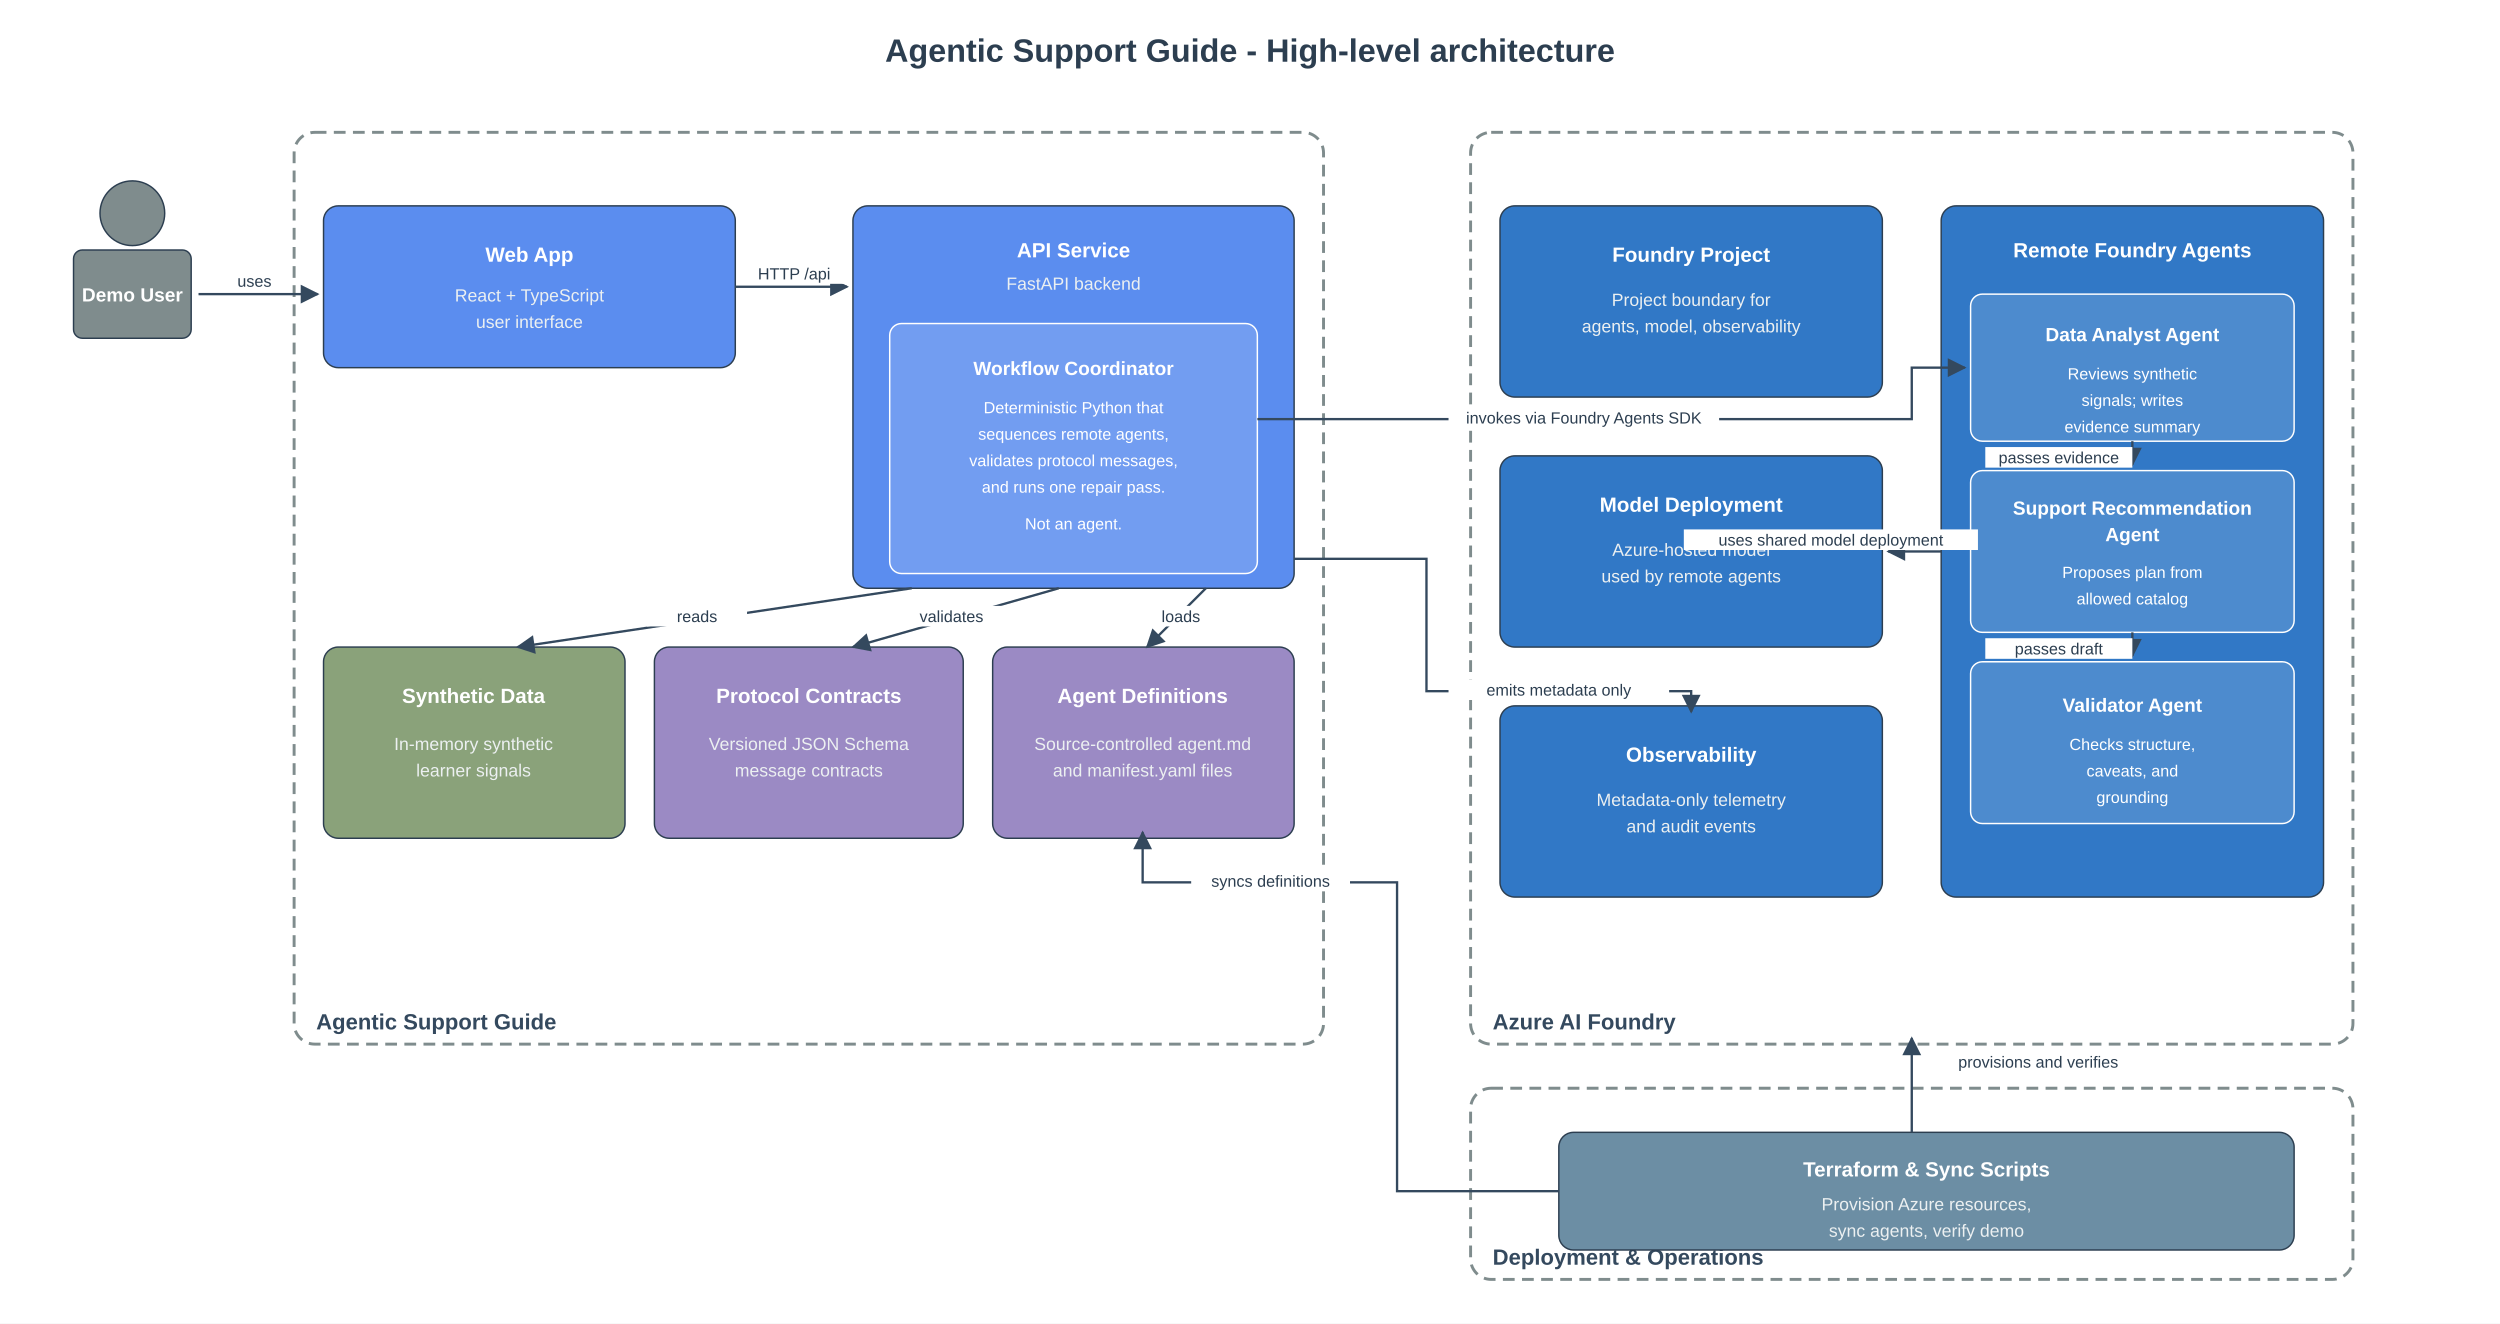
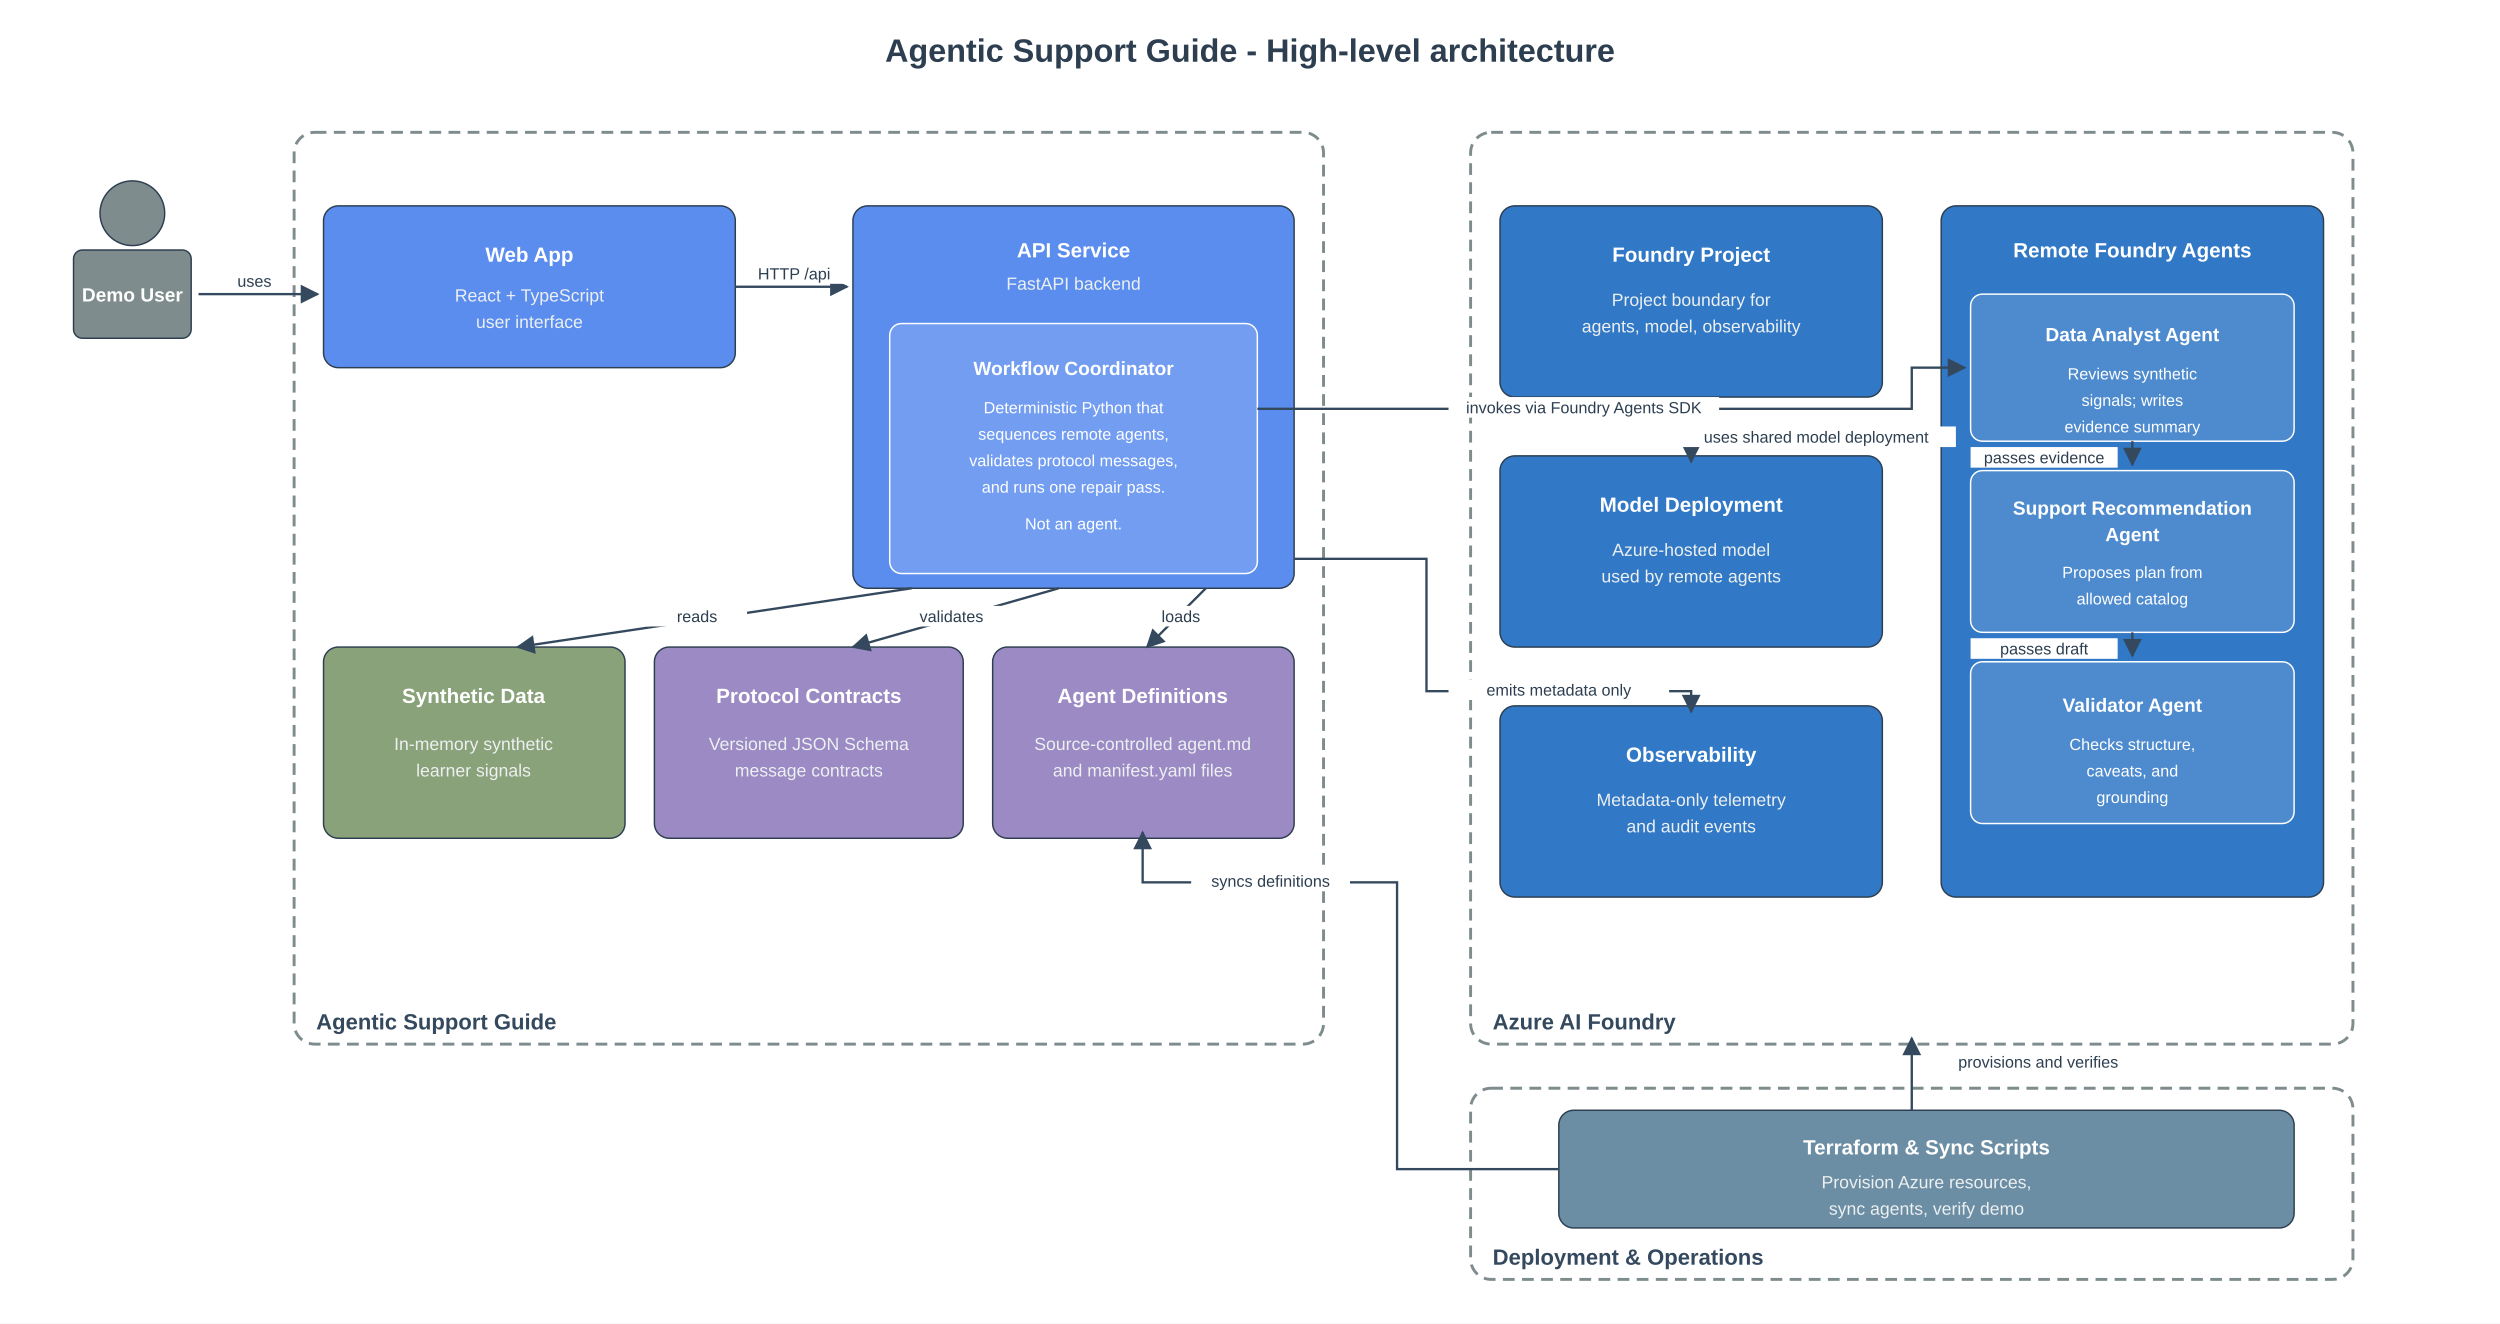
<svg xmlns="http://www.w3.org/2000/svg" viewBox="0 0 1700 900" width="1700" height="900" role="img" aria-labelledby="asg-title asg-desc">
  <rect x="0" y="0" width="1700" height="900" fill="#ffffff" />
  <style type="text/css">
    .title { font: bold 22px 'Segoe UI', Arial, sans-serif; fill: #2c3e50; text-anchor: middle; }
    .boundary { fill: none; stroke: #7f8c8d; stroke-width: 2; stroke-dasharray: 8 5; }
    .boundary-label { font: bold 15px 'Segoe UI', Arial, sans-serif; fill: #34495e; }
    .container-label { font: bold 14px 'Segoe UI', Arial, sans-serif; fill: #ffffff; text-anchor: middle; }
    .container-desc { font: 12px 'Segoe UI', Arial, sans-serif; fill: #ecf0f1; text-anchor: middle; }
    .container-stroke { stroke: #2c3e50; stroke-width: 1; }
    .nested-fill { fill: #ffffff; fill-opacity: 0.14; stroke: #ffffff; stroke-width: 1; }
    .nested-label { font: bold 13px 'Segoe UI', Arial, sans-serif; fill: #ffffff; text-anchor: middle; }
    .nested-desc { font: 11px 'Segoe UI', Arial, sans-serif; fill: #ffffff; text-anchor: middle; }
    .arrow { fill: none; stroke: #34495e; stroke-width: 1.6; }
    .arrow-label { font: 11px 'Segoe UI', Arial, sans-serif; fill: #2c3e50; text-anchor: middle; }
    .arrow-label-bg { fill: #ffffff; stroke: none; }
    .person-fill { fill: #7f8c8d; stroke: #2c3e50; stroke-width: 1; }
    .person-label { font: bold 13px 'Segoe UI', Arial, sans-serif; fill: #ffffff; text-anchor: middle; }
    .LocalApp { fill: #5b8def; }
    .AgentAssets { fill: #9b8ac4; }
    .Azure { fill: #3178c6; }
    .Ops { fill: #6c8ea4; }
    .Data { fill: #8aa27a; }
  </style>
  <defs>
    <marker id="arrow-head" viewBox="0 0 10 10" refX="9" refY="5" markerWidth="8" markerHeight="8" orient="auto-start-reverse">
      <path d="M0,0 L10,5 L0,10 z" fill="#34495e" />
    </marker>
  </defs>
  <text x="850" y="42" class="title">Agentic Support Guide - High-level architecture</text>
  <circle cx="90" cy="145" r="22" class="person-fill" />
  <rect x="50" y="170" width="80" height="60" rx="6" class="person-fill container-stroke" />
  <text x="90" y="205" class="person-label">Demo User</text>
  <rect x="200" y="90" width="700" height="620" rx="14" class="boundary" />
  <text x="215" y="700" class="boundary-label">Agentic Support Guide</text>
  <rect x="220" y="140" width="280" height="110" rx="10" class="LocalApp container-stroke" />
  <text x="360" y="178" class="container-label">Web App</text>
  <text x="360" y="205" class="container-desc">React + TypeScript</text>
  <text x="360" y="223" class="container-desc">user interface</text>
  <rect x="580" y="140" width="300" height="260" rx="10" class="LocalApp container-stroke" />
  <text x="730" y="175" class="container-label">API Service</text>
  <text x="730" y="197" class="container-desc">FastAPI backend</text>
  <rect x="605" y="220" width="250" height="170" rx="8" class="nested-fill" />
  <text x="730" y="255" class="nested-label">Workflow Coordinator</text>
  <text x="730" y="281" class="nested-desc">Deterministic Python that</text>
  <text x="730" y="299" class="nested-desc">sequences remote agents,</text>
  <text x="730" y="317" class="nested-desc">validates protocol messages,</text>
  <text x="730" y="335" class="nested-desc">and runs one repair pass.</text>
  <text x="730" y="360" class="nested-desc">Not an agent.</text>
  <rect x="220" y="440" width="205" height="130" rx="10" class="Data container-stroke" />
  <text x="322" y="478" class="container-label">Synthetic Data</text>
  <text x="322" y="510" class="container-desc">In-memory synthetic</text>
  <text x="322" y="528" class="container-desc">learner signals</text>
  <rect x="445" y="440" width="210" height="130" rx="10" class="AgentAssets container-stroke" />
  <text x="550" y="478" class="container-label">Protocol Contracts</text>
  <text x="550" y="510" class="container-desc">Versioned JSON Schema</text>
  <text x="550" y="528" class="container-desc">message contracts</text>
  <rect x="675" y="440" width="205" height="130" rx="10" class="AgentAssets container-stroke" />
  <text x="777" y="478" class="container-label">Agent Definitions</text>
  <text x="777" y="510" class="container-desc">Source-controlled agent.md</text>
  <text x="777" y="528" class="container-desc">and manifest.yaml files</text>
  <rect x="1000" y="90" width="600" height="620" rx="14" class="boundary" />
  <text x="1015" y="700" class="boundary-label">Azure AI Foundry</text>
  <rect x="1020" y="140" width="260" height="130" rx="10" class="Azure container-stroke" />
  <text x="1150" y="178" class="container-label">Foundry Project</text>
  <text x="1150" y="208" class="container-desc">Project boundary for</text>
  <text x="1150" y="226" class="container-desc">agents, model, observability</text>
  <rect x="1020" y="310" width="260" height="130" rx="10" class="Azure container-stroke" />
  <text x="1150" y="348" class="container-label">Model Deployment</text>
  <text x="1150" y="378" class="container-desc">Azure-hosted model</text>
  <text x="1150" y="396" class="container-desc">used by remote agents</text>
  <rect x="1020" y="480" width="260" height="130" rx="10" class="Azure container-stroke" />
  <text x="1150" y="518" class="container-label">Observability</text>
  <text x="1150" y="548" class="container-desc">Metadata-only telemetry</text>
  <text x="1150" y="566" class="container-desc">and audit events</text>
  <rect x="1320" y="140" width="260" height="470" rx="10" class="Azure container-stroke" />
  <text x="1450" y="175" class="container-label">Remote Foundry Agents</text>
  <rect x="1340" y="200" width="220" height="100" rx="8" class="nested-fill" />
  <text x="1450" y="232" class="nested-label">Data Analyst Agent</text>
  <text x="1450" y="258" class="nested-desc">Reviews synthetic</text>
  <text x="1450" y="276" class="nested-desc">signals; writes</text>
  <text x="1450" y="294" class="nested-desc">evidence summary</text>
  <rect x="1340" y="320" width="220" height="110" rx="8" class="nested-fill" />
  <text x="1450" y="350" class="nested-label">Support Recommendation</text>
  <text x="1450" y="368" class="nested-label">Agent</text>
  <text x="1450" y="393" class="nested-desc">Proposes plan from</text>
  <text x="1450" y="411" class="nested-desc">allowed catalog</text>
  <rect x="1340" y="450" width="220" height="110" rx="8" class="nested-fill" />
  <text x="1450" y="484" class="nested-label">Validator Agent</text>
  <text x="1450" y="510" class="nested-desc">Checks structure,</text>
  <text x="1450" y="528" class="nested-desc">caveats, and</text>
  <text x="1450" y="546" class="nested-desc">grounding</text>
  <rect x="1000" y="740" width="600" height="130" rx="14" class="boundary" />
  <text x="1015" y="860" class="boundary-label">Deployment &amp; Operations</text>
-   <rect x="1060" y="770" width="500" height="80" rx="10" class="Ops container-stroke" />
-   <text x="1310" y="800" class="container-label">Terraform &amp; Sync Scripts</text>
-   <text x="1310" y="823" class="container-desc">Provision Azure resources,</text>
-   <text x="1310" y="841" class="container-desc">sync agents, verify demo</text>
+   <rect x="1060" y="755" width="500" height="80" rx="10" class="Ops container-stroke" />
+   <text x="1310" y="785" class="container-label">Terraform &amp; Sync Scripts</text>
+   <text x="1310" y="808" class="container-desc">Provision Azure resources,</text>
+   <text x="1310" y="826" class="container-desc">sync agents, verify demo</text>
  <line x1="135" y1="200" x2="216" y2="200" class="arrow" marker-end="url(#arrow-head)" />
  <rect x="152" y="184" width="42" height="14" class="arrow-label-bg" />
  <text x="173" y="195" class="arrow-label">uses</text>
  <line x1="500" y1="195" x2="576" y2="195" class="arrow" marker-end="url(#arrow-head)" />
  <rect x="504" y="179" width="72" height="14" class="arrow-label-bg" />
  <text x="540" y="190" class="arrow-label">HTTP /api</text>
-   <path d="M 855 285 L 1300 285 L 1300 250 L 1336 250" class="arrow" marker-end="url(#arrow-head)" />
-   <rect x="985" y="277" width="184" height="14" class="arrow-label-bg" />
-   <text x="1077" y="288" class="arrow-label">invokes via Foundry Agents SDK</text>
+   <path d="M 855 278 L 1300 278 L 1300 250 L 1336 250" class="arrow" marker-end="url(#arrow-head)" />
+   <rect x="985" y="270" width="184" height="14" class="arrow-label-bg" />
+   <text x="1077" y="281" class="arrow-label">invokes via Foundry Agents SDK</text>
  <line x1="1450" y1="300" x2="1450" y2="316" class="arrow" marker-end="url(#arrow-head)" />
-   <rect x="1350" y="304" width="100" height="14" class="arrow-label-bg" />
-   <text x="1400" y="315" class="arrow-label">passes evidence</text>
+   <rect x="1340" y="304" width="100" height="14" class="arrow-label-bg" />
+   <text x="1390" y="315" class="arrow-label">passes evidence</text>
  <line x1="1450" y1="430" x2="1450" y2="446" class="arrow" marker-end="url(#arrow-head)" />
-   <rect x="1350" y="434" width="100" height="14" class="arrow-label-bg" />
-   <text x="1400" y="445" class="arrow-label">passes draft</text>
-   <line x1="1320" y1="375" x2="1284" y2="375" class="arrow" marker-end="url(#arrow-head)" />
-   <rect x="1145" y="360" width="200" height="14" class="arrow-label-bg" />
-   <text x="1245" y="371" class="arrow-label">uses shared model deployment</text>
+   <rect x="1340" y="434" width="100" height="14" class="arrow-label-bg" />
+   <text x="1390" y="445" class="arrow-label">passes draft</text>
+   <path d="M 1320 298 L 1150 298 L 1150 314" class="arrow" marker-end="url(#arrow-head)" />
+   <rect x="1140" y="290" width="190" height="14" class="arrow-label-bg" />
+   <text x="1235" y="301" class="arrow-label">uses shared model deployment</text>
  <line x1="620" y1="400" x2="352" y2="440" class="arrow" marker-end="url(#arrow-head)" />
  <rect x="440" y="412" width="68" height="14" class="arrow-label-bg" />
  <text x="474" y="423" class="arrow-label">reads</text>
  <line x1="720" y1="400" x2="580" y2="440" class="arrow" marker-end="url(#arrow-head)" />
  <rect x="602" y="412" width="90" height="14" class="arrow-label-bg" />
  <text x="647" y="423" class="arrow-label">validates</text>
  <line x1="820" y1="400" x2="780" y2="440" class="arrow" marker-end="url(#arrow-head)" />
  <rect x="770" y="412" width="66" height="14" class="arrow-label-bg" />
  <text x="803" y="423" class="arrow-label">loads</text>
  <path d="M 880 380 L 970 380 L 970 470 L 1150 470 L 1150 484" class="arrow" marker-end="url(#arrow-head)" />
  <rect x="985" y="462" width="150" height="14" class="arrow-label-bg" />
  <text x="1060" y="473" class="arrow-label">emits metadata only</text>
-   <line x1="1300" y1="770" x2="1300" y2="706" class="arrow" marker-end="url(#arrow-head)" />
+   <line x1="1300" y1="755" x2="1300" y2="706" class="arrow" marker-end="url(#arrow-head)" />
  <rect x="1310" y="715" width="152" height="14" class="arrow-label-bg" />
  <text x="1386" y="726" class="arrow-label">provisions and verifies</text>
-   <path d="M 1060 810 L 950 810 L 950 600 L 777 600 L 777 566" class="arrow" marker-end="url(#arrow-head)" />
+   <path d="M 1060 795 L 950 795 L 950 600 L 777 600 L 777 566" class="arrow" marker-end="url(#arrow-head)" />
  <rect x="810" y="592" width="108" height="14" class="arrow-label-bg" />
  <text x="864" y="603" class="arrow-label">syncs definitions</text>
</svg>
